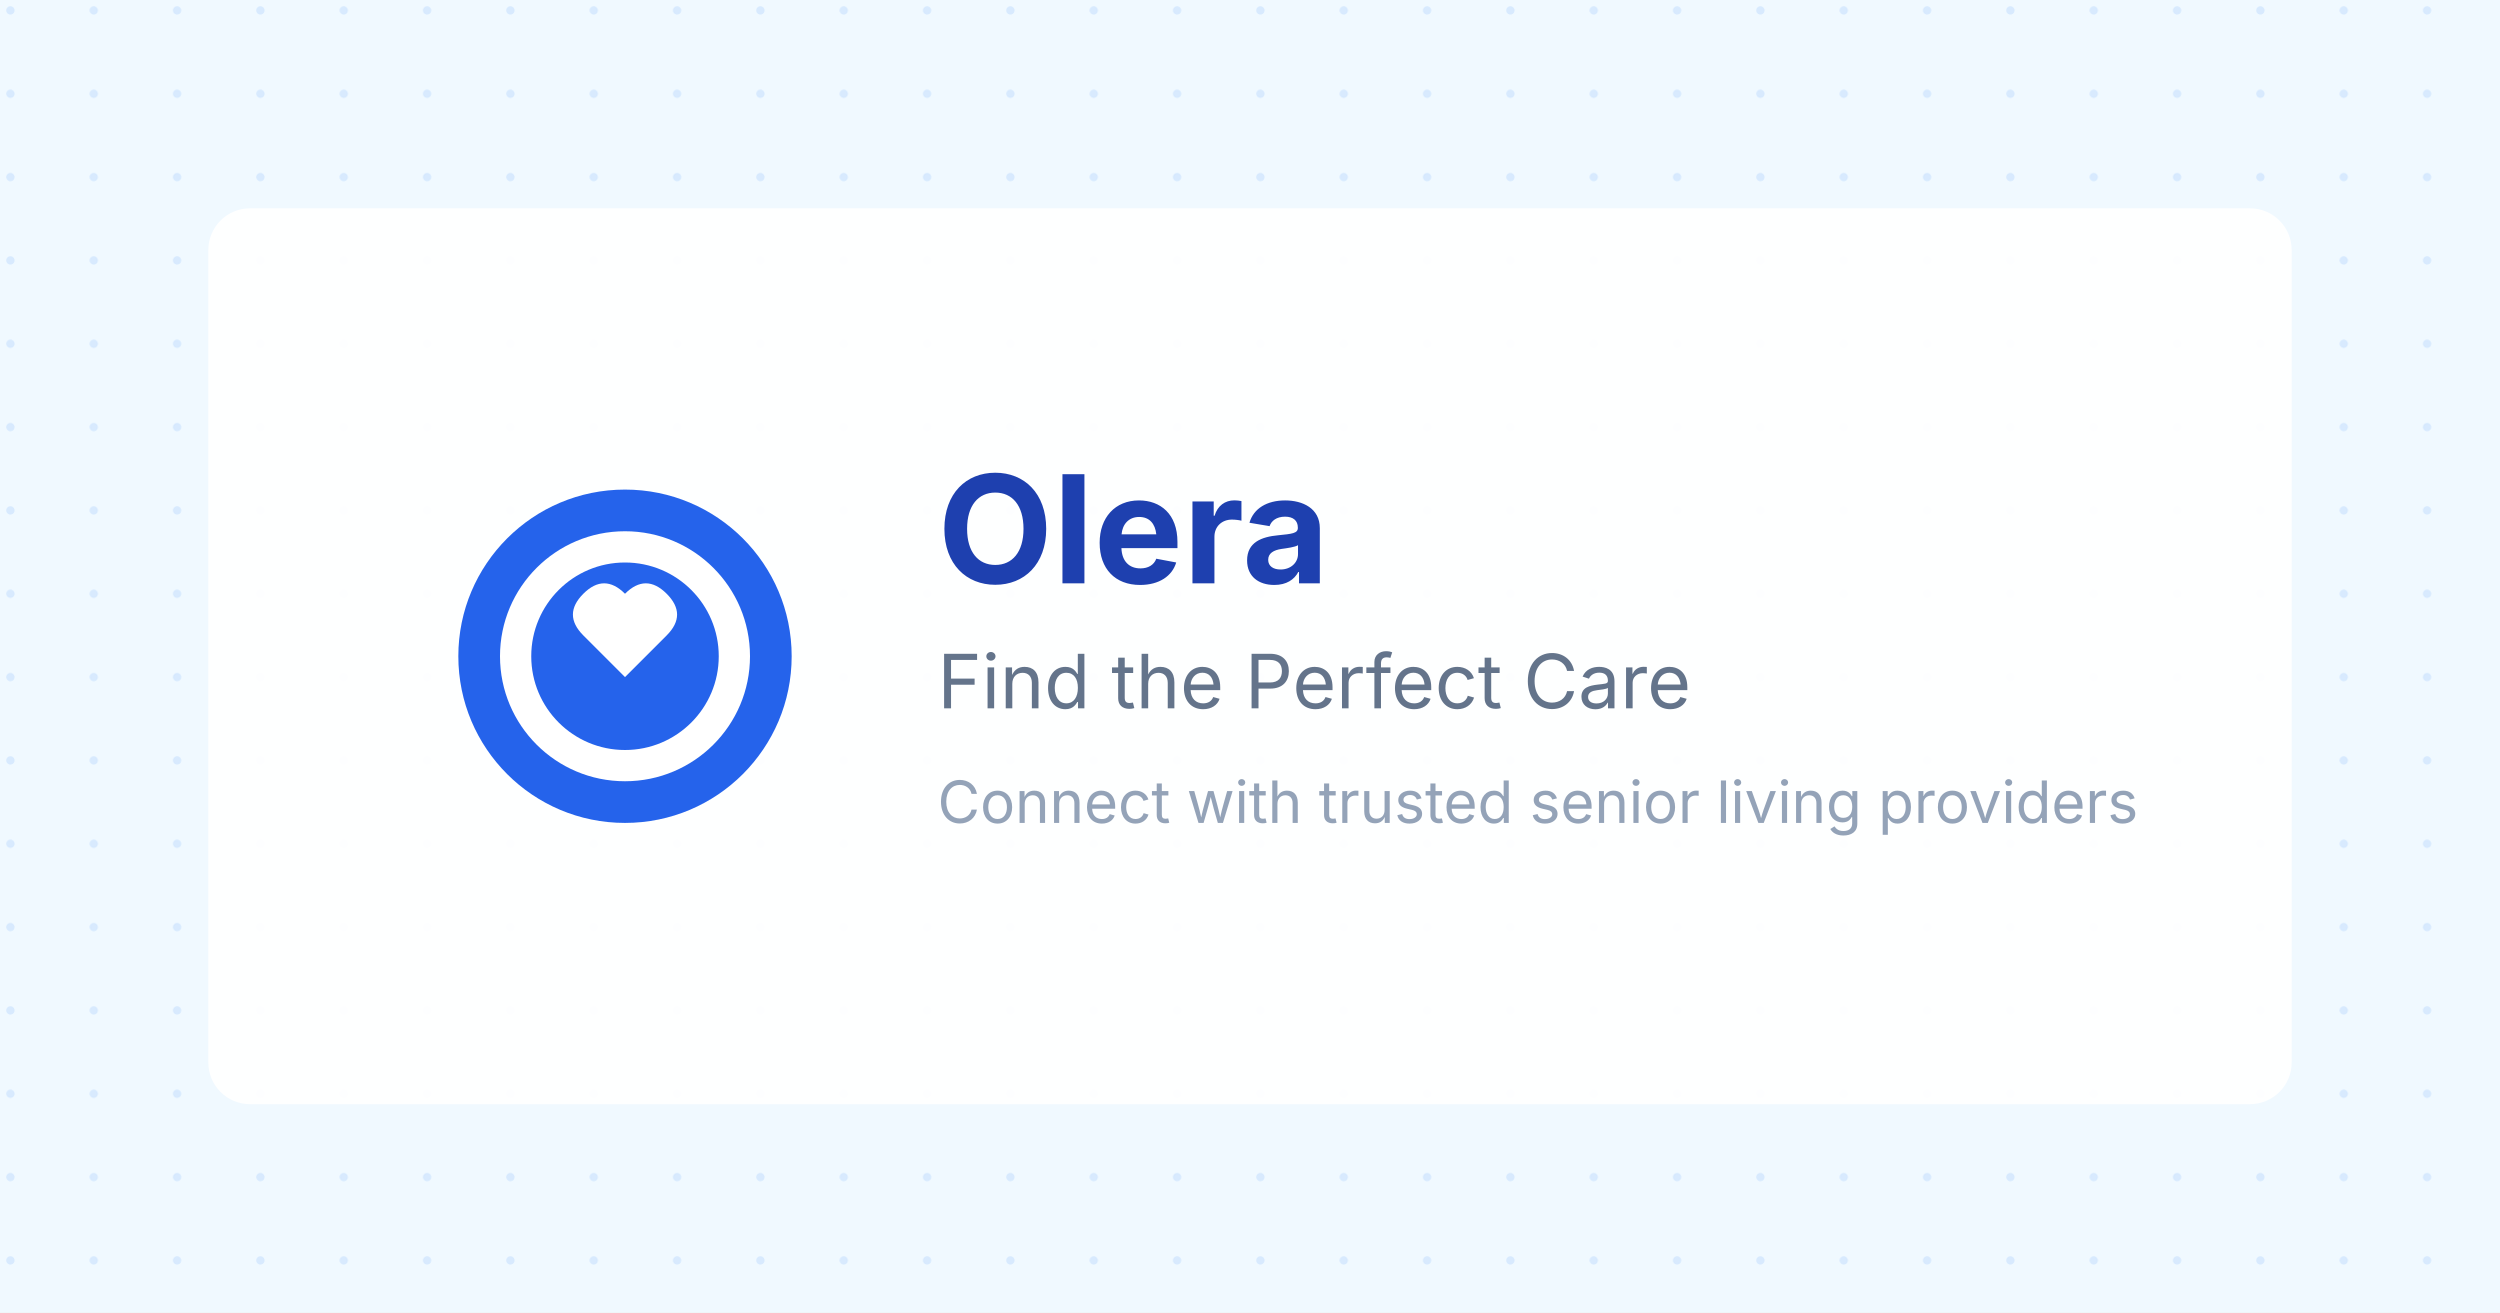
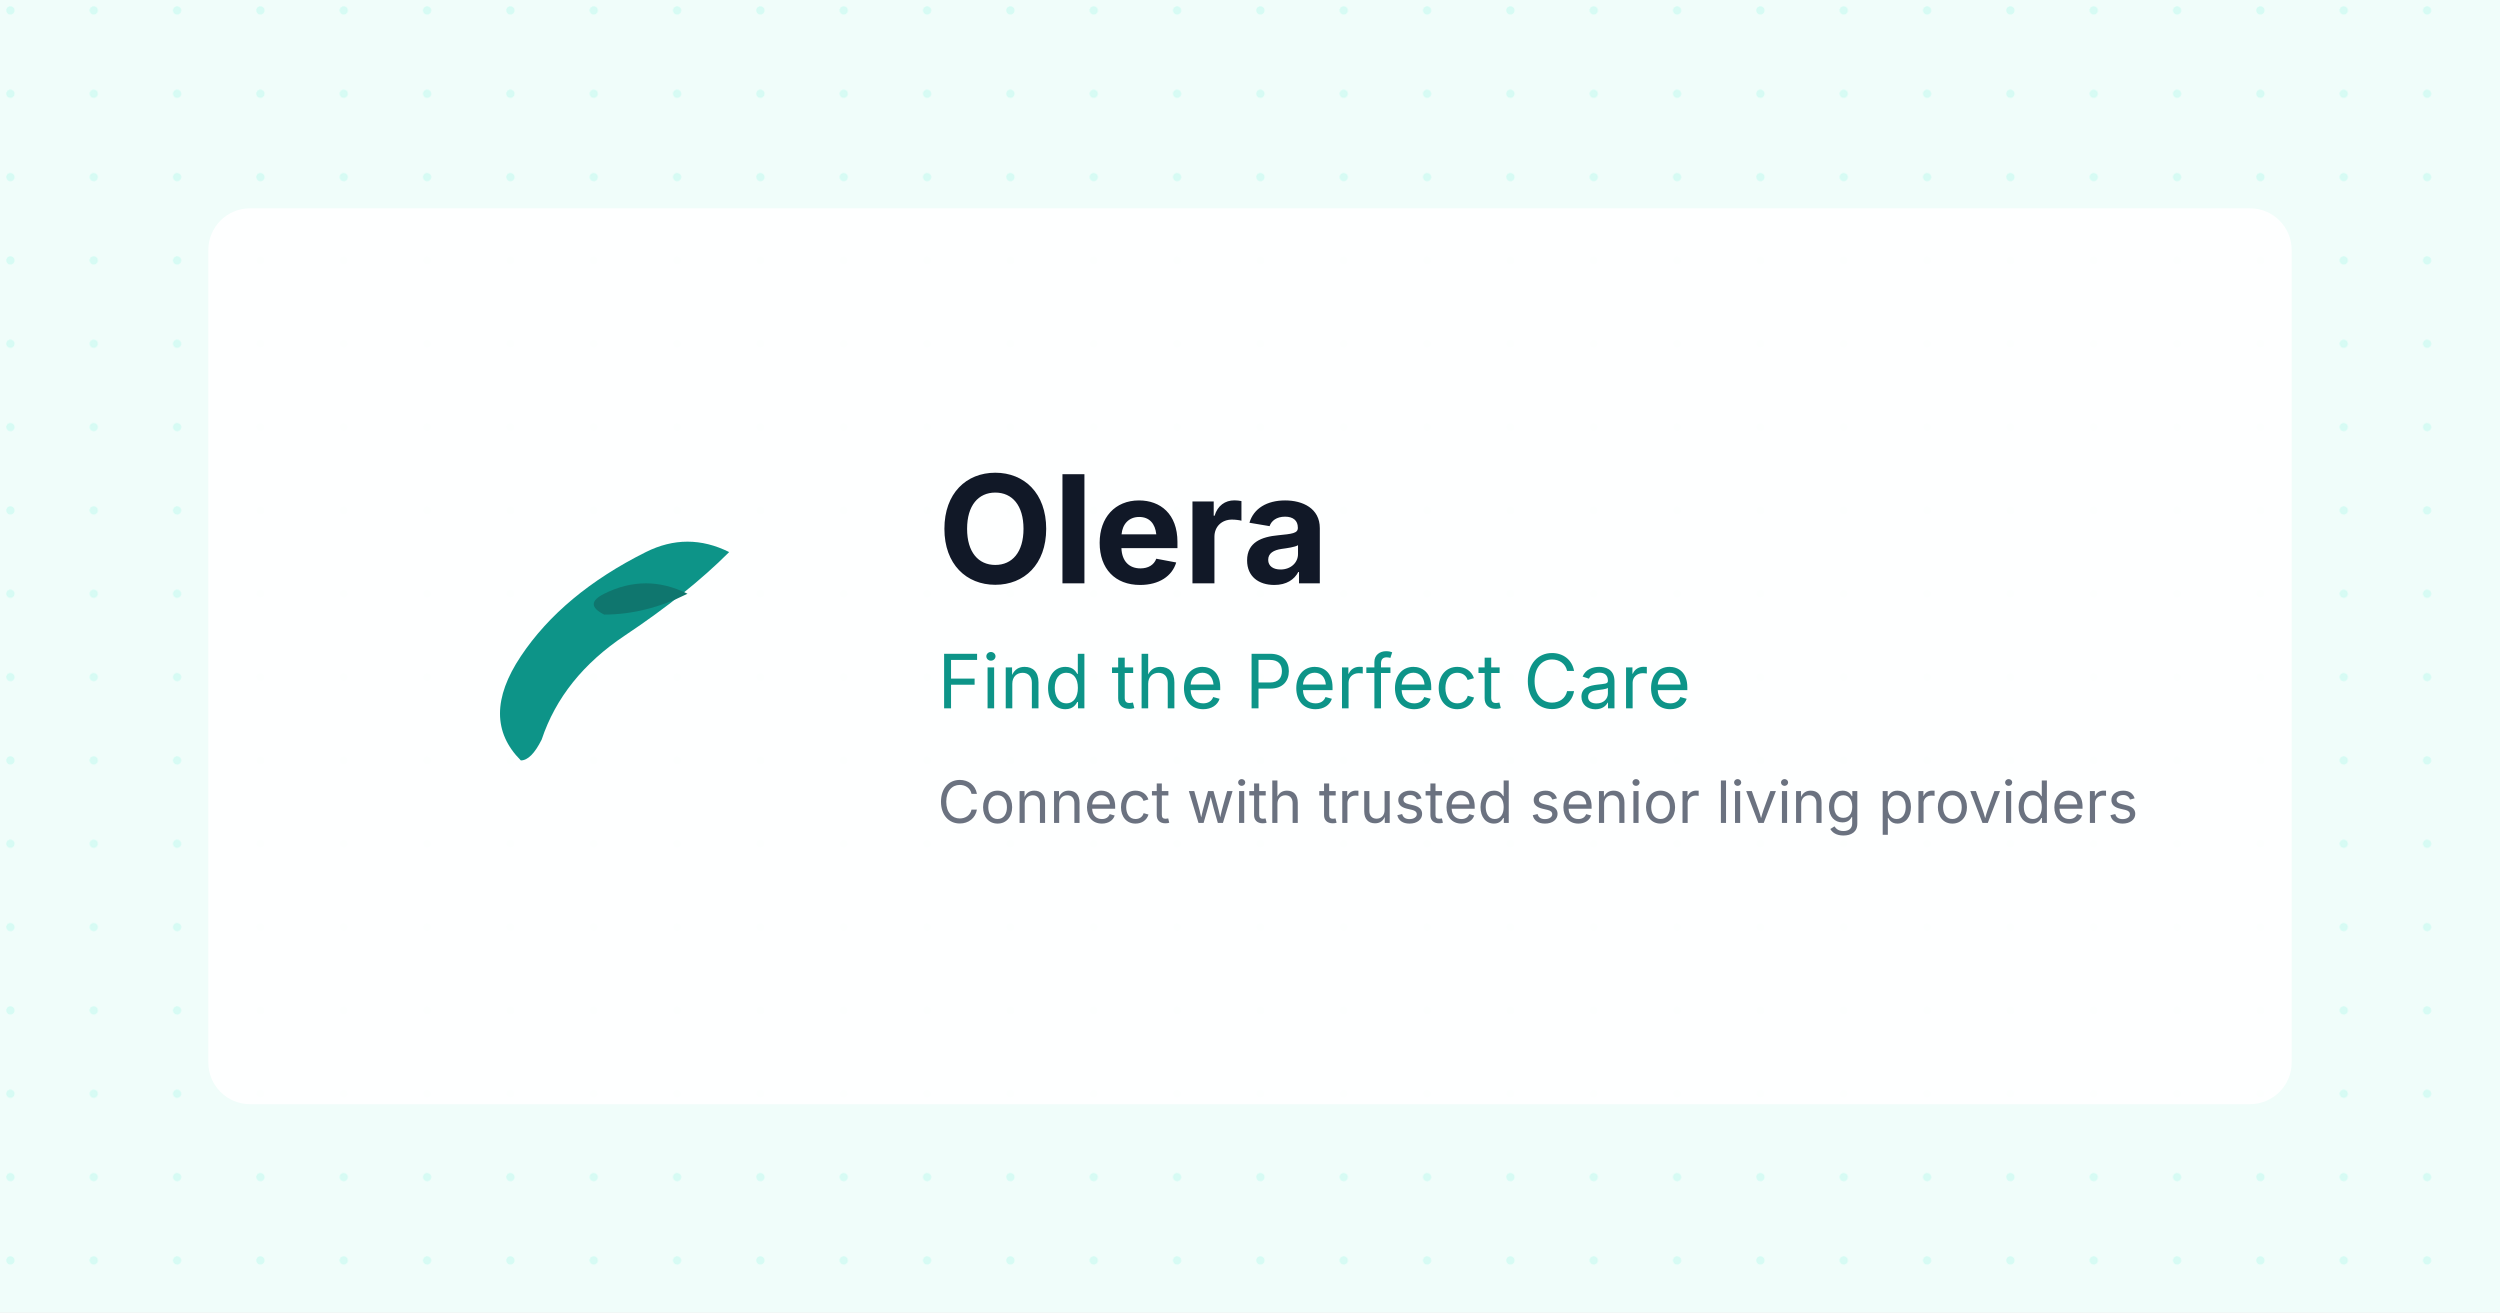
<svg xmlns="http://www.w3.org/2000/svg" viewBox="0 0 1200 630">
-   <rect width="1200" height="630" fill="#f0f9ff" />
+   <rect width="1200" height="630" fill="#F0FDFA" />
  <pattern id="dots" x="0" y="0" width="40" height="40" patternUnits="userSpaceOnUse">
-     <circle cx="5" cy="5" r="2" fill="#bfdbfe" opacity="0.5" />
+     <circle cx="5" cy="5" r="2" fill="#CCFBF1" opacity="0.7" />
  </pattern>
  <rect width="1200" height="630" fill="url(#dots)" />
  <rect x="100" y="100" width="1000" height="430" rx="20" fill="white" opacity="0.95" />
-   <circle cx="300" cy="315" r="80" fill="#2563eb" />
-   <circle cx="300" cy="315" r="60" fill="white" />
-   <circle cx="300" cy="315" r="45" fill="#2563eb" />
-   <path d="M300 285 Q290 275, 280 285 Q270 295, 280 305 L300 325 L320 305 Q330 295, 320 285 Q310 275, 300 285 Z" fill="white" />
-   <text x="450" y="280" font-family="system-ui, -apple-system, sans-serif" font-size="72" font-weight="bold" fill="#1e40af">
+   <g transform="translate(220, 235) scale(5)">
+     <path d="M6 26 Q2 22, 6 16 Q10 10, 18 6 Q22 4, 26 6 Q22 10, 16 14 Q10 18, 8 24 Q7 26, 6 26 Z" fill="#0D9488" />
+     <path d="M14 10 Q18 8, 22 10 Q18 12, 14 12 Q12 11, 14 10 Z" fill="#0F766E" />
+   </g>
+   <text x="450" y="280" font-family="Inter, system-ui, -apple-system, sans-serif" font-size="72" font-weight="bold" fill="#111827">
    Olera
  </text>
-   <text x="450" y="340" font-family="system-ui, -apple-system, sans-serif" font-size="36" fill="#64748b">
+   <text x="450" y="340" font-family="Inter, system-ui, -apple-system, sans-serif" font-size="36" fill="#0D9488">
    Find the Perfect Care
  </text>
-   <text x="450" y="395" font-family="system-ui, -apple-system, sans-serif" font-size="28" fill="#94a3b8">
+   <text x="450" y="395" font-family="Inter, system-ui, -apple-system, sans-serif" font-size="28" fill="#6B7280">
    Connect with trusted senior living providers
  </text>
</svg>
